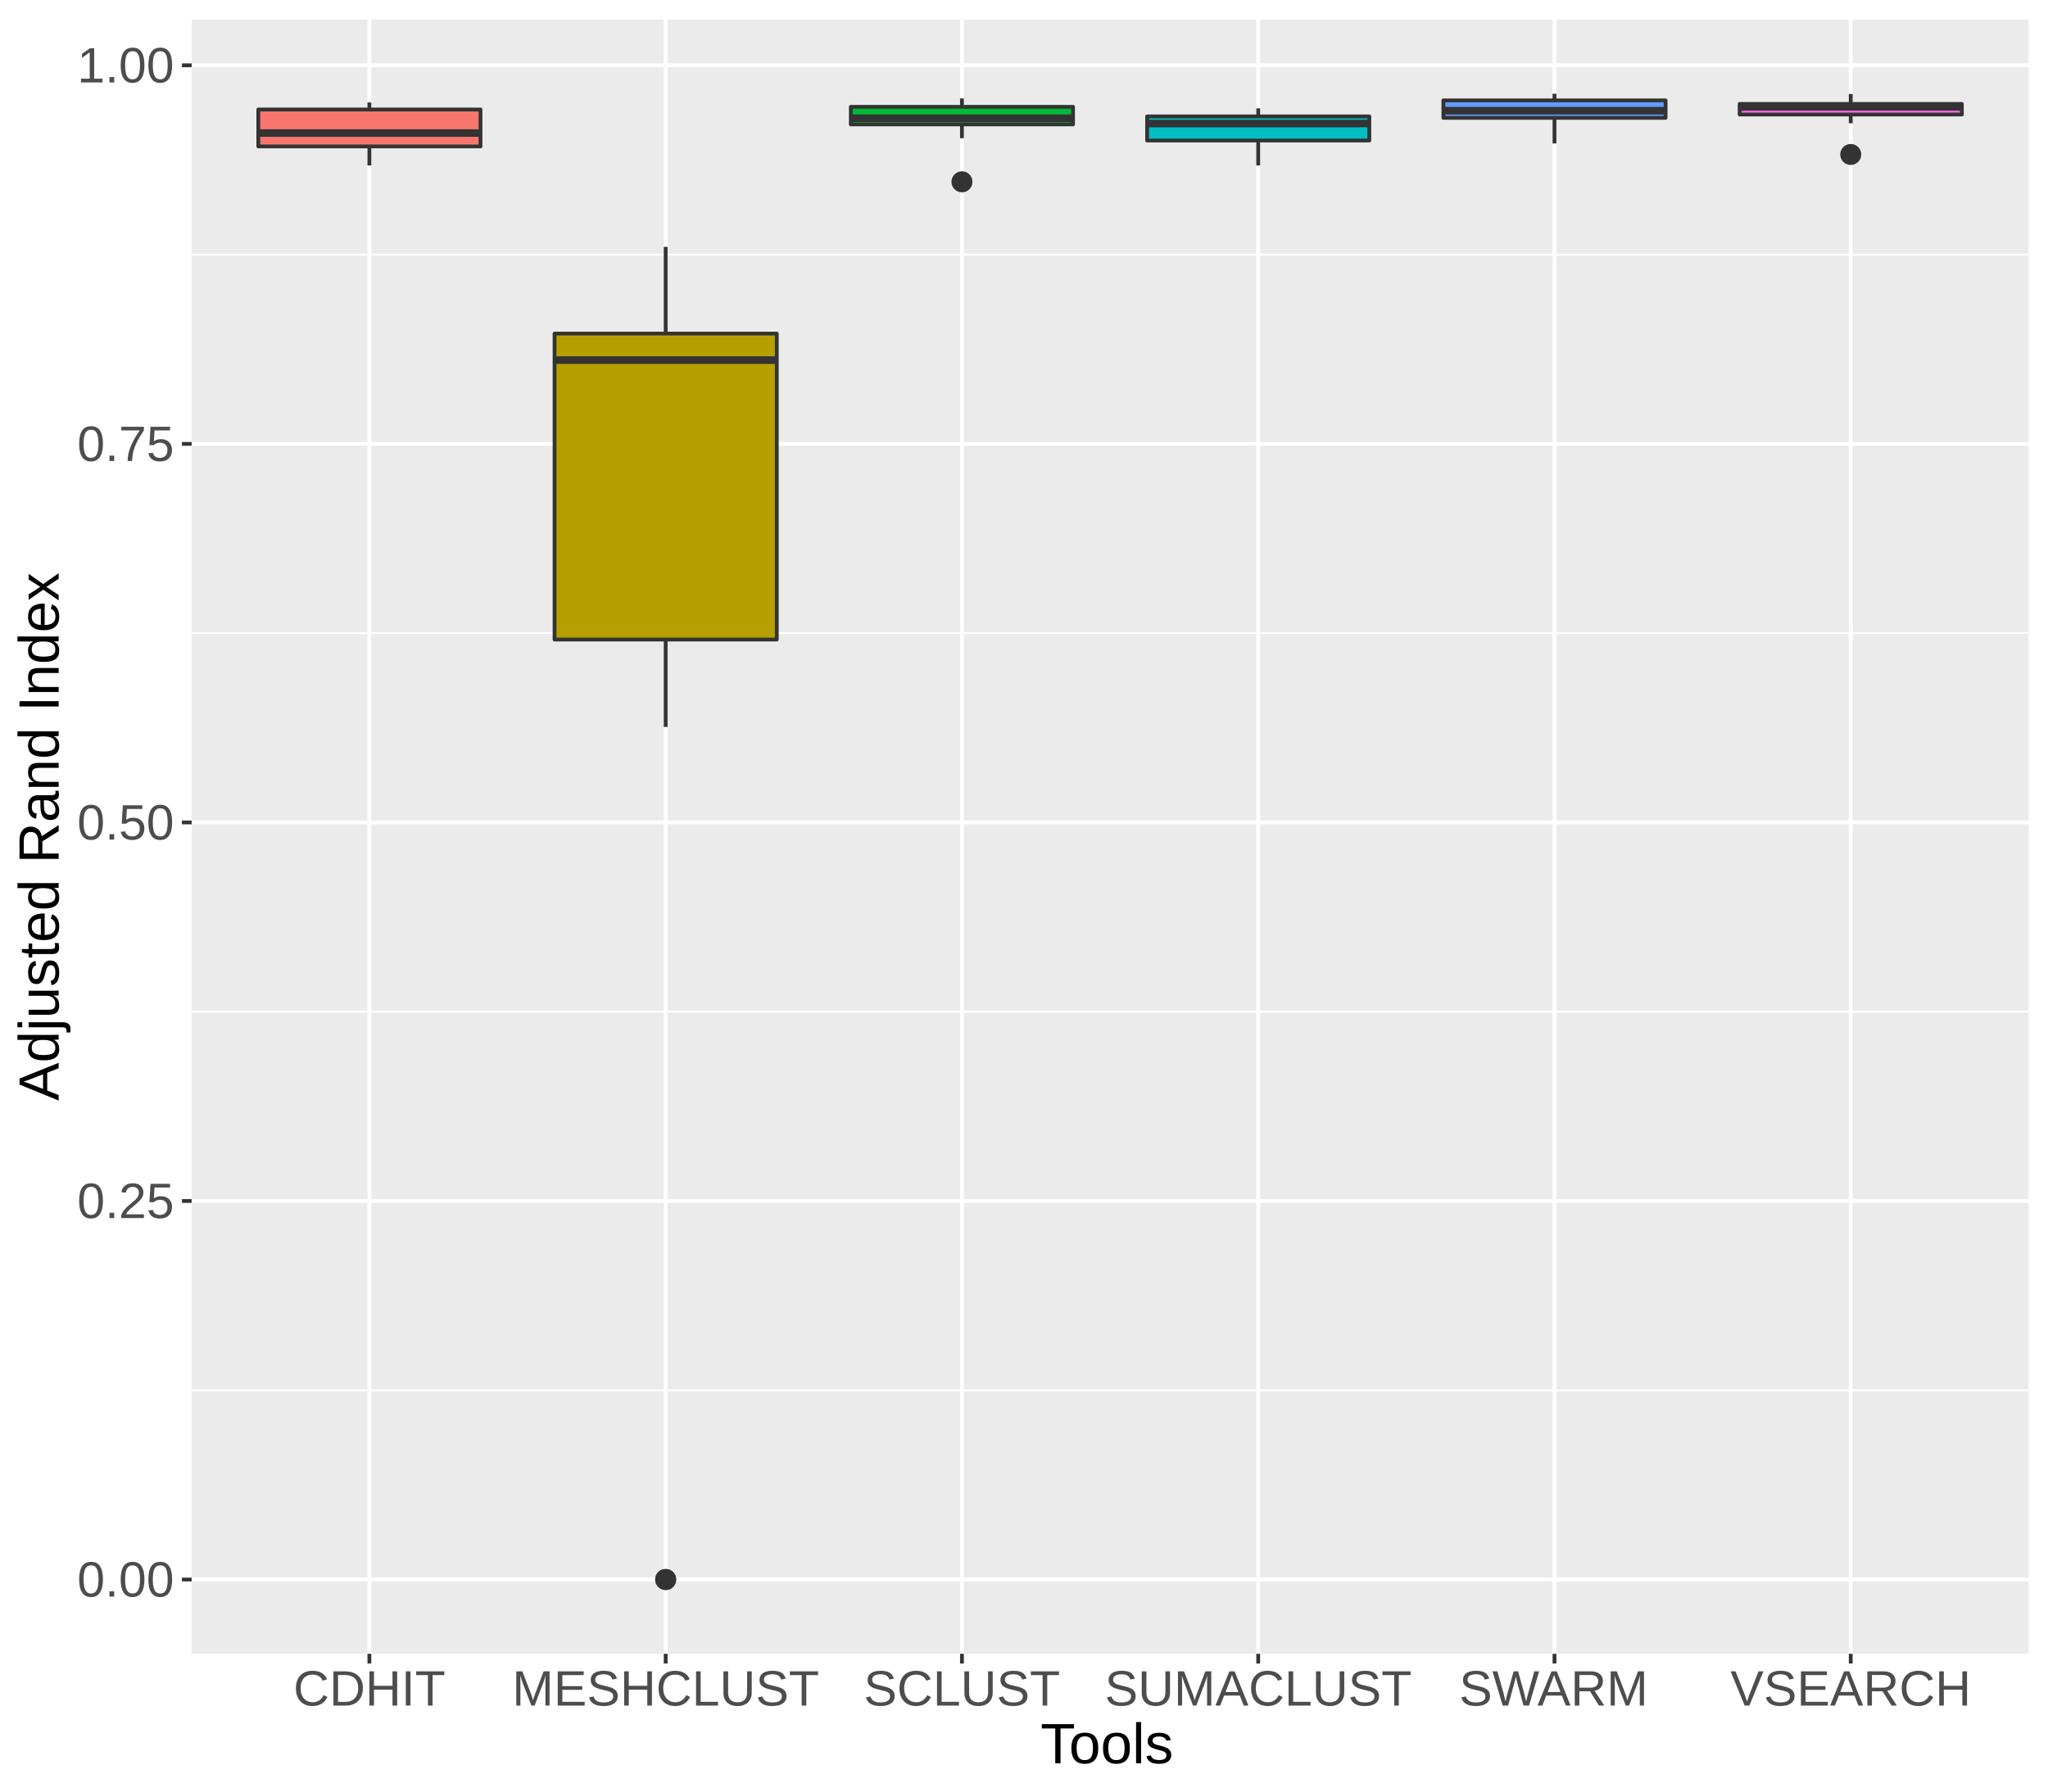
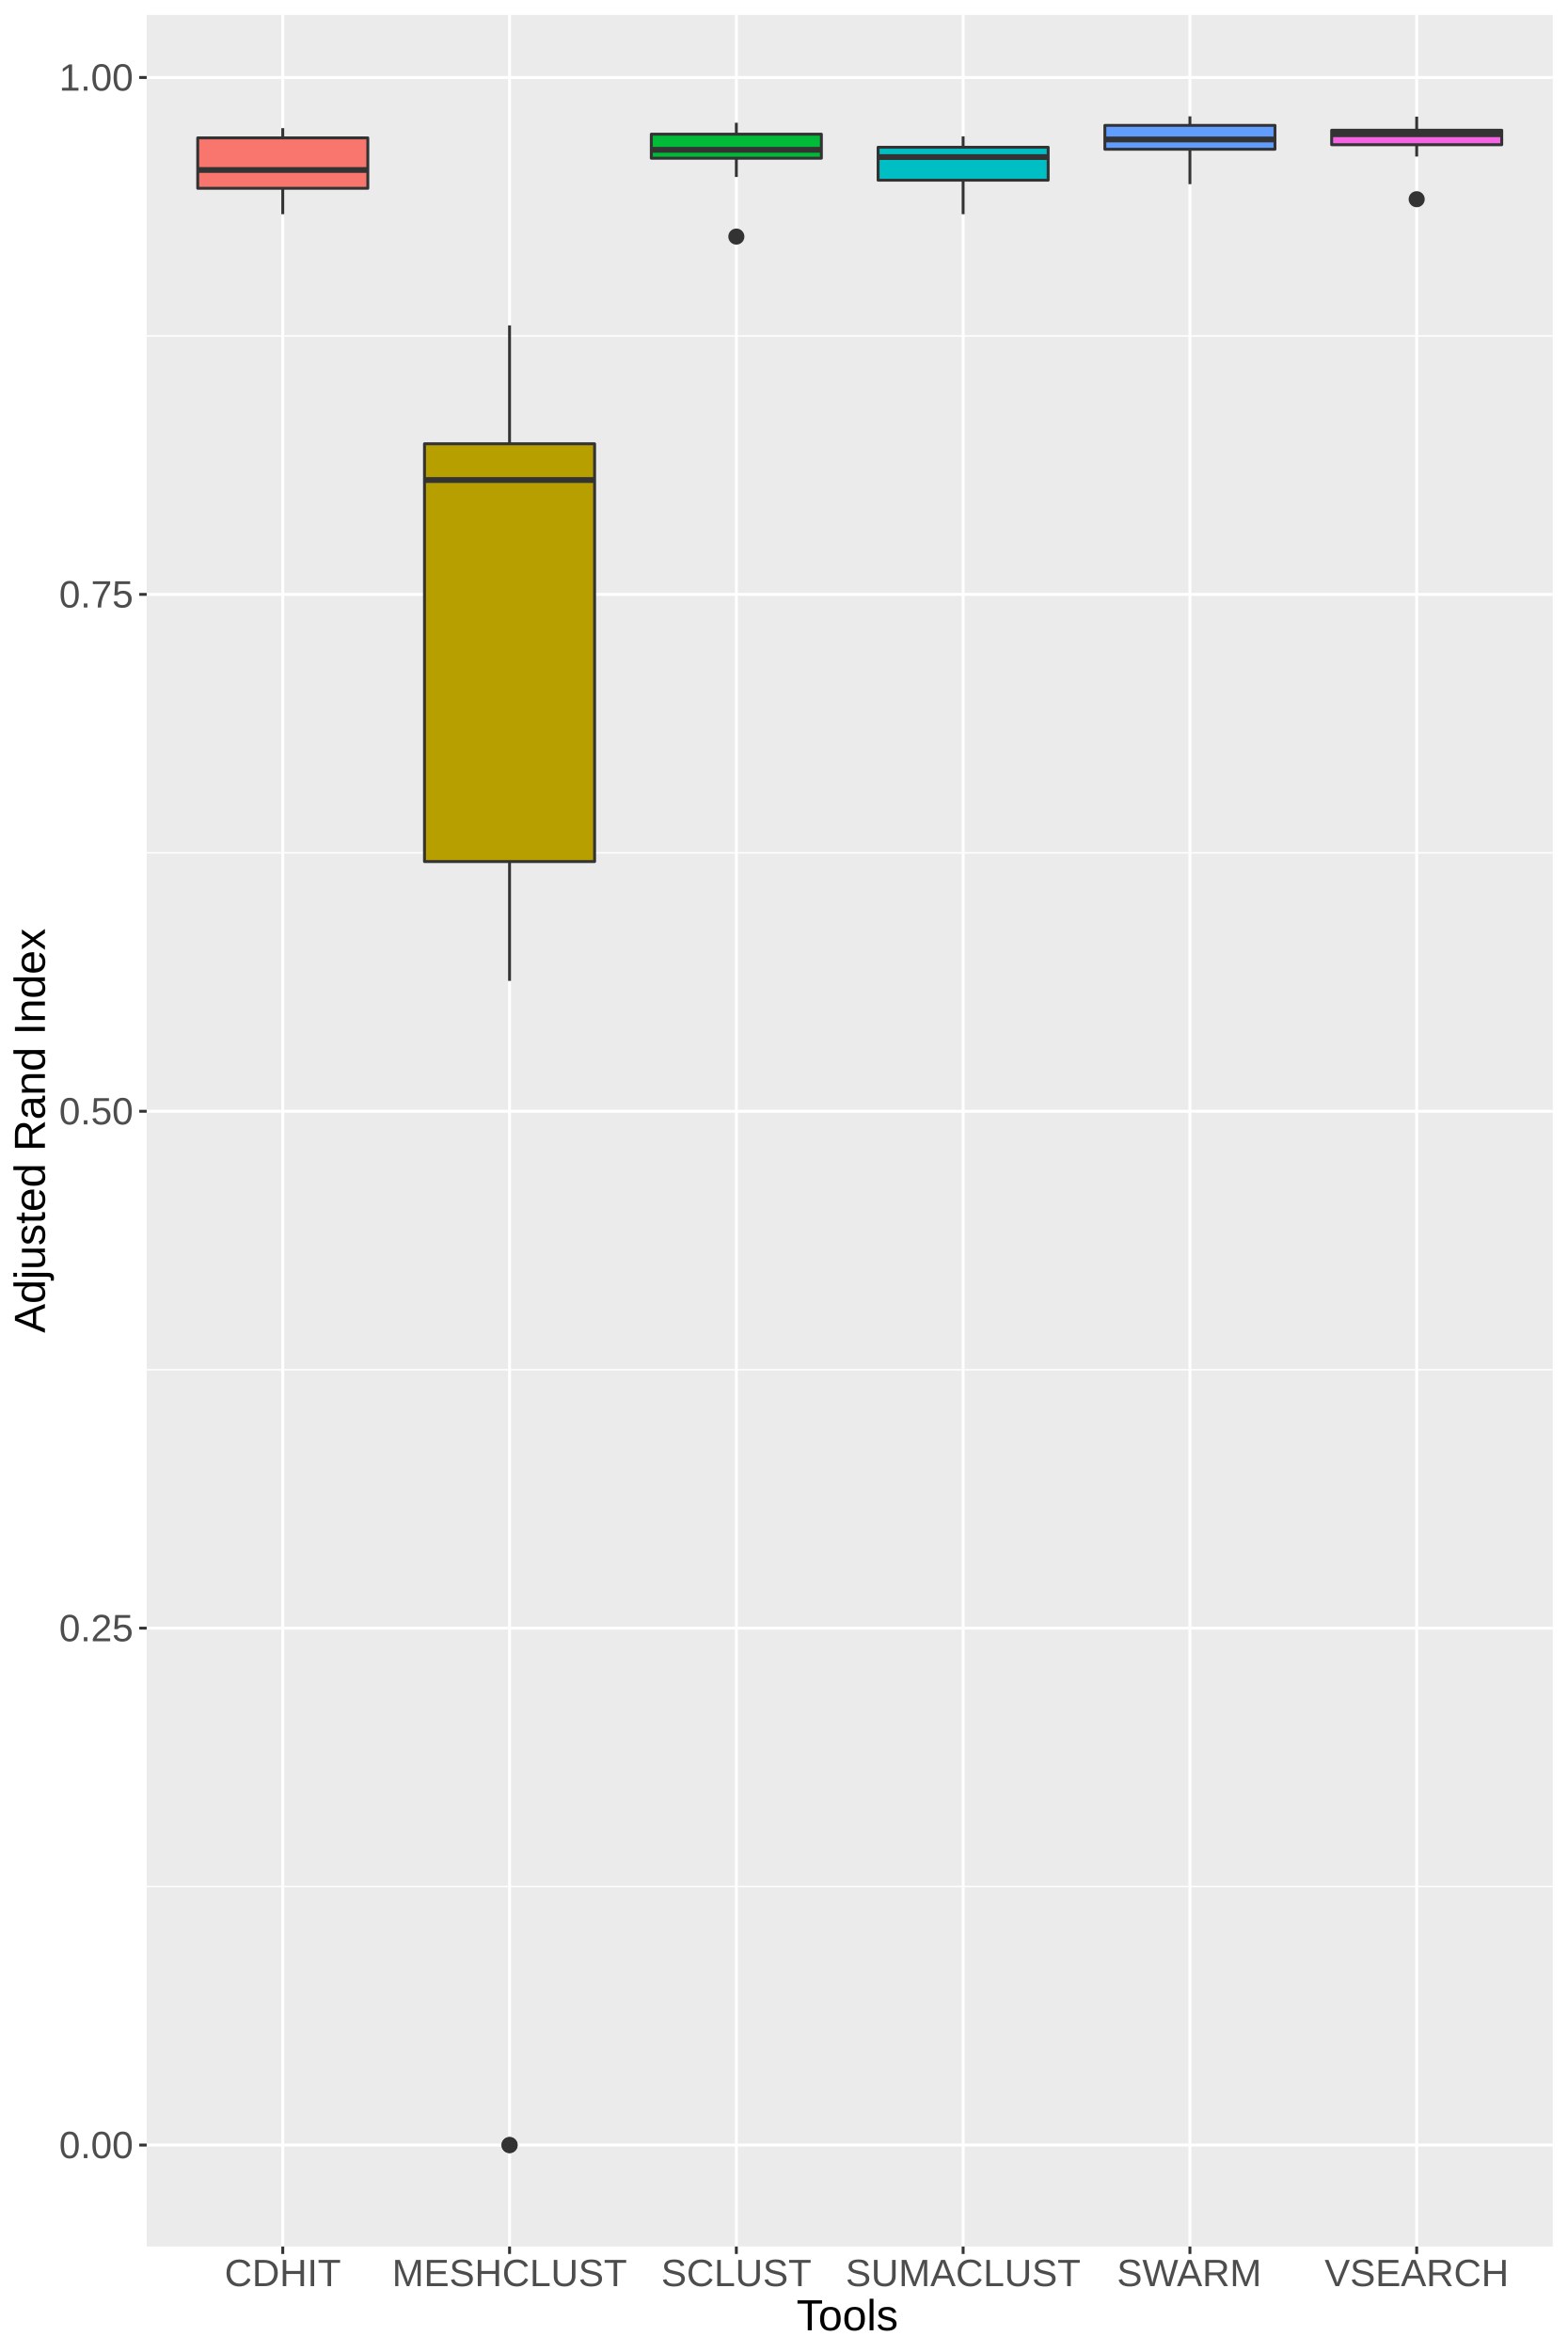
- <svg xmlns="http://www.w3.org/2000/svg" viewBox="0 0 576.00 504.00">
+ <svg xmlns="http://www.w3.org/2000/svg" viewBox="0 0 576.00 864.00">
  <defs>
    <style type="text/css">
    line, polyline, path, rect, circle {
      fill: none;
      stroke: #000000;
      stroke-linecap: round;
      stroke-linejoin: round;
      stroke-miterlimit: 10.00;
    }
  </style>
  </defs>
  <rect width="100%" height="100%" style="stroke: none; fill: #FFFFFF;" />
-   <rect x="0.00" y="0.00" width="576.00" height="504.00" style="stroke-width: 1.07; stroke: #FFFFFF; fill: #FFFFFF;" />
+   <rect x="0.00" y="0.00" width="576.00" height="864.00" style="stroke-width: 1.07; stroke: #FFFFFF; fill: #FFFFFF;" />
  <defs>
-     <clipPath id="cpNTMuODk4N3w1NzAuNTIxfDQ2NS4yNHw1LjQ3OTQ1">
-       <rect x="53.90" y="5.48" width="516.62" height="459.76" />
+     <clipPath id="cpNTMuODk4N3w1NzAuNTIxfDgyNS4yNHw1LjQ3OTQ1">
+       <rect x="53.90" y="5.48" width="516.62" height="819.76" />
    </clipPath>
  </defs>
-   <rect x="53.90" y="5.48" width="516.62" height="459.76" style="stroke-width: 1.07; stroke: none; fill: #EBEBEB;" clip-path="url(#cpNTMuODk4N3w1NzAuNTIxfDQ2NS4yNHw1LjQ3OTQ1)" />
-   <polyline points="53.90,391.10 570.52,391.10 " style="stroke-width: 0.53; stroke: #FFFFFF; stroke-linecap: butt;" clip-path="url(#cpNTMuODk4N3w1NzAuNTIxfDQ2NS4yNHw1LjQ3OTQ1)" />
-   <polyline points="53.90,284.60 570.52,284.60 " style="stroke-width: 0.53; stroke: #FFFFFF; stroke-linecap: butt;" clip-path="url(#cpNTMuODk4N3w1NzAuNTIxfDQ2NS4yNHw1LjQ3OTQ1)" />
-   <polyline points="53.90,178.11 570.52,178.11 " style="stroke-width: 0.53; stroke: #FFFFFF; stroke-linecap: butt;" clip-path="url(#cpNTMuODk4N3w1NzAuNTIxfDQ2NS4yNHw1LjQ3OTQ1)" />
-   <polyline points="53.90,71.62 570.52,71.62 " style="stroke-width: 0.53; stroke: #FFFFFF; stroke-linecap: butt;" clip-path="url(#cpNTMuODk4N3w1NzAuNTIxfDQ2NS4yNHw1LjQ3OTQ1)" />
-   <polyline points="53.90,444.34 570.52,444.34 " style="stroke-width: 1.07; stroke: #FFFFFF; stroke-linecap: butt;" clip-path="url(#cpNTMuODk4N3w1NzAuNTIxfDQ2NS4yNHw1LjQ3OTQ1)" />
-   <polyline points="53.90,337.85 570.52,337.85 " style="stroke-width: 1.07; stroke: #FFFFFF; stroke-linecap: butt;" clip-path="url(#cpNTMuODk4N3w1NzAuNTIxfDQ2NS4yNHw1LjQ3OTQ1)" />
-   <polyline points="53.90,231.36 570.52,231.36 " style="stroke-width: 1.07; stroke: #FFFFFF; stroke-linecap: butt;" clip-path="url(#cpNTMuODk4N3w1NzAuNTIxfDQ2NS4yNHw1LjQ3OTQ1)" />
-   <polyline points="53.90,124.87 570.52,124.87 " style="stroke-width: 1.07; stroke: #FFFFFF; stroke-linecap: butt;" clip-path="url(#cpNTMuODk4N3w1NzAuNTIxfDQ2NS4yNHw1LjQ3OTQ1)" />
-   <polyline points="53.90,18.37 570.52,18.37 " style="stroke-width: 1.07; stroke: #FFFFFF; stroke-linecap: butt;" clip-path="url(#cpNTMuODk4N3w1NzAuNTIxfDQ2NS4yNHw1LjQ3OTQ1)" />
-   <polyline points="103.89,465.24 103.89,5.48 " style="stroke-width: 1.07; stroke: #FFFFFF; stroke-linecap: butt;" clip-path="url(#cpNTMuODk4N3w1NzAuNTIxfDQ2NS4yNHw1LjQ3OTQ1)" />
-   <polyline points="187.22,465.24 187.22,5.48 " style="stroke-width: 1.07; stroke: #FFFFFF; stroke-linecap: butt;" clip-path="url(#cpNTMuODk4N3w1NzAuNTIxfDQ2NS4yNHw1LjQ3OTQ1)" />
-   <polyline points="270.55,465.24 270.55,5.48 " style="stroke-width: 1.07; stroke: #FFFFFF; stroke-linecap: butt;" clip-path="url(#cpNTMuODk4N3w1NzAuNTIxfDQ2NS4yNHw1LjQ3OTQ1)" />
-   <polyline points="353.87,465.24 353.87,5.48 " style="stroke-width: 1.07; stroke: #FFFFFF; stroke-linecap: butt;" clip-path="url(#cpNTMuODk4N3w1NzAuNTIxfDQ2NS4yNHw1LjQ3OTQ1)" />
-   <polyline points="437.20,465.24 437.20,5.48 " style="stroke-width: 1.07; stroke: #FFFFFF; stroke-linecap: butt;" clip-path="url(#cpNTMuODk4N3w1NzAuNTIxfDQ2NS4yNHw1LjQ3OTQ1)" />
-   <polyline points="520.52,465.24 520.52,5.48 " style="stroke-width: 1.07; stroke: #FFFFFF; stroke-linecap: butt;" clip-path="url(#cpNTMuODk4N3w1NzAuNTIxfDQ2NS4yNHw1LjQ3OTQ1)" />
-   <line x1="103.89" y1="30.81" x2="103.89" y2="28.81" style="stroke-width: 1.07; stroke: #333333; stroke-linecap: butt;" clip-path="url(#cpNTMuODk4N3w1NzAuNTIxfDQ2NS4yNHw1LjQ3OTQ1)" />
-   <line x1="103.89" y1="41.19" x2="103.89" y2="46.54" style="stroke-width: 1.07; stroke: #333333; stroke-linecap: butt;" clip-path="url(#cpNTMuODk4N3w1NzAuNTIxfDQ2NS4yNHw1LjQ3OTQ1)" />
-   <polyline points="72.65,30.81 72.65,41.19 135.14,41.19 135.14,30.81 72.65,30.81 " style="stroke-width: 1.07; stroke: #333333; fill: #F8766D;" clip-path="url(#cpNTMuODk4N3w1NzAuNTIxfDQ2NS4yNHw1LjQ3OTQ1)" />
-   <line x1="72.65" y1="37.43" x2="135.14" y2="37.43" style="stroke-width: 2.13; stroke: #333333; stroke-linecap: butt;" clip-path="url(#cpNTMuODk4N3w1NzAuNTIxfDQ2NS4yNHw1LjQ3OTQ1)" />
-   <circle cx="187.22" cy="444.34" r="1.95pt" style="stroke-width: 0.71; stroke: #333333; fill: #333333;" clip-path="url(#cpNTMuODk4N3w1NzAuNTIxfDQ2NS4yNHw1LjQ3OTQ1)" />
-   <circle cx="187.22" cy="444.34" r="1.95pt" style="stroke-width: 0.71; stroke: #333333; fill: #333333;" clip-path="url(#cpNTMuODk4N3w1NzAuNTIxfDQ2NS4yNHw1LjQ3OTQ1)" />
-   <line x1="187.22" y1="93.84" x2="187.22" y2="69.44" style="stroke-width: 1.07; stroke: #333333; stroke-linecap: butt;" clip-path="url(#cpNTMuODk4N3w1NzAuNTIxfDQ2NS4yNHw1LjQ3OTQ1)" />
-   <line x1="187.22" y1="179.91" x2="187.22" y2="204.50" style="stroke-width: 1.07; stroke: #333333; stroke-linecap: butt;" clip-path="url(#cpNTMuODk4N3w1NzAuNTIxfDQ2NS4yNHw1LjQ3OTQ1)" />
-   <polyline points="155.97,93.84 155.97,179.91 218.47,179.91 218.47,93.84 155.97,93.84 " style="stroke-width: 1.07; stroke: #333333; fill: #B79F00;" clip-path="url(#cpNTMuODk4N3w1NzAuNTIxfDQ2NS4yNHw1LjQ3OTQ1)" />
-   <line x1="155.97" y1="101.31" x2="218.47" y2="101.31" style="stroke-width: 2.13; stroke: #333333; stroke-linecap: butt;" clip-path="url(#cpNTMuODk4N3w1NzAuNTIxfDQ2NS4yNHw1LjQ3OTQ1)" />
-   <circle cx="270.55" cy="51.15" r="1.95pt" style="stroke-width: 0.71; stroke: #333333; fill: #333333;" clip-path="url(#cpNTMuODk4N3w1NzAuNTIxfDQ2NS4yNHw1LjQ3OTQ1)" />
-   <line x1="270.55" y1="30.05" x2="270.55" y2="27.69" style="stroke-width: 1.07; stroke: #333333; stroke-linecap: butt;" clip-path="url(#cpNTMuODk4N3w1NzAuNTIxfDQ2NS4yNHw1LjQ3OTQ1)" />
-   <line x1="270.55" y1="35.00" x2="270.55" y2="38.88" style="stroke-width: 1.07; stroke: #333333; stroke-linecap: butt;" clip-path="url(#cpNTMuODk4N3w1NzAuNTIxfDQ2NS4yNHw1LjQ3OTQ1)" />
-   <polyline points="239.30,30.05 239.30,35.00 301.79,35.00 301.79,30.05 239.30,30.05 " style="stroke-width: 1.07; stroke: #333333; fill: #00BA38;" clip-path="url(#cpNTMuODk4N3w1NzAuNTIxfDQ2NS4yNHw1LjQ3OTQ1)" />
-   <line x1="239.30" y1="33.27" x2="301.79" y2="33.27" style="stroke-width: 2.13; stroke: #333333; stroke-linecap: butt;" clip-path="url(#cpNTMuODk4N3w1NzAuNTIxfDQ2NS4yNHw1LjQ3OTQ1)" />
-   <line x1="353.87" y1="32.75" x2="353.87" y2="30.49" style="stroke-width: 1.07; stroke: #333333; stroke-linecap: butt;" clip-path="url(#cpNTMuODk4N3w1NzAuNTIxfDQ2NS4yNHw1LjQ3OTQ1)" />
-   <line x1="353.87" y1="39.53" x2="353.87" y2="46.54" style="stroke-width: 1.07; stroke: #333333; stroke-linecap: butt;" clip-path="url(#cpNTMuODk4N3w1NzAuNTIxfDQ2NS4yNHw1LjQ3OTQ1)" />
-   <polyline points="322.63,32.75 322.63,39.53 385.12,39.53 385.12,32.75 322.63,32.75 " style="stroke-width: 1.07; stroke: #333333; fill: #00BFC4;" clip-path="url(#cpNTMuODk4N3w1NzAuNTIxfDQ2NS4yNHw1LjQ3OTQ1)" />
-   <line x1="322.63" y1="34.76" x2="385.12" y2="34.76" style="stroke-width: 2.13; stroke: #333333; stroke-linecap: butt;" clip-path="url(#cpNTMuODk4N3w1NzAuNTIxfDQ2NS4yNHw1LjQ3OTQ1)" />
-   <line x1="437.20" y1="28.24" x2="437.20" y2="26.38" style="stroke-width: 1.07; stroke: #333333; stroke-linecap: butt;" clip-path="url(#cpNTMuODk4N3w1NzAuNTIxfDQ2NS4yNHw1LjQ3OTQ1)" />
-   <line x1="437.20" y1="33.15" x2="437.20" y2="40.35" style="stroke-width: 1.07; stroke: #333333; stroke-linecap: butt;" clip-path="url(#cpNTMuODk4N3w1NzAuNTIxfDQ2NS4yNHw1LjQ3OTQ1)" />
-   <polyline points="405.95,28.24 405.95,33.15 468.45,33.15 468.45,28.24 405.95,28.24 " style="stroke-width: 1.07; stroke: #333333; fill: #619CFF;" clip-path="url(#cpNTMuODk4N3w1NzAuNTIxfDQ2NS4yNHw1LjQ3OTQ1)" />
-   <line x1="405.95" y1="31.14" x2="468.45" y2="31.14" style="stroke-width: 2.13; stroke: #333333; stroke-linecap: butt;" clip-path="url(#cpNTMuODk4N3w1NzAuNTIxfDQ2NS4yNHw1LjQ3OTQ1)" />
-   <circle cx="520.52" cy="43.45" r="1.95pt" style="stroke-width: 0.71; stroke: #333333; fill: #333333;" clip-path="url(#cpNTMuODk4N3w1NzAuNTIxfDQ2NS4yNHw1LjQ3OTQ1)" />
-   <line x1="520.52" y1="29.24" x2="520.52" y2="26.44" style="stroke-width: 1.07; stroke: #333333; stroke-linecap: butt;" clip-path="url(#cpNTMuODk4N3w1NzAuNTIxfDQ2NS4yNHw1LjQ3OTQ1)" />
-   <line x1="520.52" y1="32.22" x2="520.52" y2="34.66" style="stroke-width: 1.07; stroke: #333333; stroke-linecap: butt;" clip-path="url(#cpNTMuODk4N3w1NzAuNTIxfDQ2NS4yNHw1LjQ3OTQ1)" />
-   <polyline points="489.28,29.24 489.28,32.22 551.77,32.22 551.77,29.24 489.28,29.24 " style="stroke-width: 1.07; stroke: #333333; fill: #F564E3;" clip-path="url(#cpNTMuODk4N3w1NzAuNTIxfDQ2NS4yNHw1LjQ3OTQ1)" />
-   <line x1="489.28" y1="30.05" x2="551.77" y2="30.05" style="stroke-width: 2.13; stroke: #333333; stroke-linecap: butt;" clip-path="url(#cpNTMuODk4N3w1NzAuNTIxfDQ2NS4yNHw1LjQ3OTQ1)" />
+   <rect x="53.90" y="5.48" width="516.62" height="819.76" style="stroke-width: 1.07; stroke: none; fill: #EBEBEB;" clip-path="url(#cpNTMuODk4N3w1NzAuNTIxfDgyNS4yNHw1LjQ3OTQ1)" />
+   <polyline points="53.90,693.04 570.52,693.04 " style="stroke-width: 0.53; stroke: #FFFFFF; stroke-linecap: butt;" clip-path="url(#cpNTMuODk4N3w1NzAuNTIxfDgyNS4yNHw1LjQ3OTQ1)" />
+   <polyline points="53.90,503.16 570.52,503.16 " style="stroke-width: 0.53; stroke: #FFFFFF; stroke-linecap: butt;" clip-path="url(#cpNTMuODk4N3w1NzAuNTIxfDgyNS4yNHw1LjQ3OTQ1)" />
+   <polyline points="53.90,313.29 570.52,313.29 " style="stroke-width: 0.53; stroke: #FFFFFF; stroke-linecap: butt;" clip-path="url(#cpNTMuODk4N3w1NzAuNTIxfDgyNS4yNHw1LjQ3OTQ1)" />
+   <polyline points="53.90,123.41 570.52,123.41 " style="stroke-width: 0.53; stroke: #FFFFFF; stroke-linecap: butt;" clip-path="url(#cpNTMuODk4N3w1NzAuNTIxfDgyNS4yNHw1LjQ3OTQ1)" />
+   <polyline points="53.90,787.98 570.52,787.98 " style="stroke-width: 1.07; stroke: #FFFFFF; stroke-linecap: butt;" clip-path="url(#cpNTMuODk4N3w1NzAuNTIxfDgyNS4yNHw1LjQ3OTQ1)" />
+   <polyline points="53.90,598.10 570.52,598.10 " style="stroke-width: 1.07; stroke: #FFFFFF; stroke-linecap: butt;" clip-path="url(#cpNTMuODk4N3w1NzAuNTIxfDgyNS4yNHw1LjQ3OTQ1)" />
+   <polyline points="53.90,408.22 570.52,408.22 " style="stroke-width: 1.07; stroke: #FFFFFF; stroke-linecap: butt;" clip-path="url(#cpNTMuODk4N3w1NzAuNTIxfDgyNS4yNHw1LjQ3OTQ1)" />
+   <polyline points="53.90,218.35 570.52,218.35 " style="stroke-width: 1.07; stroke: #FFFFFF; stroke-linecap: butt;" clip-path="url(#cpNTMuODk4N3w1NzAuNTIxfDgyNS4yNHw1LjQ3OTQ1)" />
+   <polyline points="53.90,28.47 570.52,28.47 " style="stroke-width: 1.07; stroke: #FFFFFF; stroke-linecap: butt;" clip-path="url(#cpNTMuODk4N3w1NzAuNTIxfDgyNS4yNHw1LjQ3OTQ1)" />
+   <polyline points="103.89,825.24 103.89,5.48 " style="stroke-width: 1.07; stroke: #FFFFFF; stroke-linecap: butt;" clip-path="url(#cpNTMuODk4N3w1NzAuNTIxfDgyNS4yNHw1LjQ3OTQ1)" />
+   <polyline points="187.22,825.24 187.22,5.48 " style="stroke-width: 1.07; stroke: #FFFFFF; stroke-linecap: butt;" clip-path="url(#cpNTMuODk4N3w1NzAuNTIxfDgyNS4yNHw1LjQ3OTQ1)" />
+   <polyline points="270.55,825.24 270.55,5.48 " style="stroke-width: 1.07; stroke: #FFFFFF; stroke-linecap: butt;" clip-path="url(#cpNTMuODk4N3w1NzAuNTIxfDgyNS4yNHw1LjQ3OTQ1)" />
+   <polyline points="353.87,825.24 353.87,5.48 " style="stroke-width: 1.07; stroke: #FFFFFF; stroke-linecap: butt;" clip-path="url(#cpNTMuODk4N3w1NzAuNTIxfDgyNS4yNHw1LjQ3OTQ1)" />
+   <polyline points="437.20,825.24 437.20,5.48 " style="stroke-width: 1.07; stroke: #FFFFFF; stroke-linecap: butt;" clip-path="url(#cpNTMuODk4N3w1NzAuNTIxfDgyNS4yNHw1LjQ3OTQ1)" />
+   <polyline points="520.52,825.24 520.52,5.48 " style="stroke-width: 1.07; stroke: #FFFFFF; stroke-linecap: butt;" clip-path="url(#cpNTMuODk4N3w1NzAuNTIxfDgyNS4yNHw1LjQ3OTQ1)" />
+   <line x1="103.89" y1="50.65" x2="103.89" y2="47.08" style="stroke-width: 1.07; stroke: #333333; stroke-linecap: butt;" clip-path="url(#cpNTMuODk4N3w1NzAuNTIxfDgyNS4yNHw1LjQ3OTQ1)" />
+   <line x1="103.89" y1="69.16" x2="103.89" y2="78.69" style="stroke-width: 1.07; stroke: #333333; stroke-linecap: butt;" clip-path="url(#cpNTMuODk4N3w1NzAuNTIxfDgyNS4yNHw1LjQ3OTQ1)" />
+   <polyline points="72.65,50.65 72.65,69.16 135.14,69.16 135.14,50.65 72.65,50.65 " style="stroke-width: 1.07; stroke: #333333; fill: #F8766D;" clip-path="url(#cpNTMuODk4N3w1NzAuNTIxfDgyNS4yNHw1LjQ3OTQ1)" />
+   <line x1="72.65" y1="62.44" x2="135.14" y2="62.44" style="stroke-width: 2.13; stroke: #333333; stroke-linecap: butt;" clip-path="url(#cpNTMuODk4N3w1NzAuNTIxfDgyNS4yNHw1LjQ3OTQ1)" />
+   <circle cx="187.22" cy="787.98" r="1.95pt" style="stroke-width: 0.71; stroke: #333333; fill: #333333;" clip-path="url(#cpNTMuODk4N3w1NzAuNTIxfDgyNS4yNHw1LjQ3OTQ1)" />
+   <circle cx="187.22" cy="787.98" r="1.95pt" style="stroke-width: 0.71; stroke: #333333; fill: #333333;" clip-path="url(#cpNTMuODk4N3w1NzAuNTIxfDgyNS4yNHw1LjQ3OTQ1)" />
+   <line x1="187.22" y1="163.02" x2="187.22" y2="119.53" style="stroke-width: 1.07; stroke: #333333; stroke-linecap: butt;" clip-path="url(#cpNTMuODk4N3w1NzAuNTIxfDgyNS4yNHw1LjQ3OTQ1)" />
+   <line x1="187.22" y1="316.49" x2="187.22" y2="360.33" style="stroke-width: 1.07; stroke: #333333; stroke-linecap: butt;" clip-path="url(#cpNTMuODk4N3w1NzAuNTIxfDgyNS4yNHw1LjQ3OTQ1)" />
+   <polyline points="155.97,163.02 155.97,316.49 218.47,316.49 218.47,163.02 155.97,163.02 " style="stroke-width: 1.07; stroke: #333333; fill: #B79F00;" clip-path="url(#cpNTMuODk4N3w1NzAuNTIxfDgyNS4yNHw1LjQ3OTQ1)" />
+   <line x1="155.97" y1="176.34" x2="218.47" y2="176.34" style="stroke-width: 2.13; stroke: #333333; stroke-linecap: butt;" clip-path="url(#cpNTMuODk4N3w1NzAuNTIxfDgyNS4yNHw1LjQ3OTQ1)" />
+   <circle cx="270.55" cy="86.91" r="1.95pt" style="stroke-width: 0.71; stroke: #333333; fill: #333333;" clip-path="url(#cpNTMuODk4N3w1NzAuNTIxfDgyNS4yNHw1LjQ3OTQ1)" />
+   <line x1="270.55" y1="49.29" x2="270.55" y2="45.08" style="stroke-width: 1.07; stroke: #333333; stroke-linecap: butt;" clip-path="url(#cpNTMuODk4N3w1NzAuNTIxfDgyNS4yNHw1LjQ3OTQ1)" />
+   <line x1="270.55" y1="58.12" x2="270.55" y2="65.03" style="stroke-width: 1.07; stroke: #333333; stroke-linecap: butt;" clip-path="url(#cpNTMuODk4N3w1NzAuNTIxfDgyNS4yNHw1LjQ3OTQ1)" />
+   <polyline points="239.30,49.29 239.30,58.12 301.79,58.12 301.79,49.29 239.30,49.29 " style="stroke-width: 1.07; stroke: #333333; fill: #00BA38;" clip-path="url(#cpNTMuODk4N3w1NzAuNTIxfDgyNS4yNHw1LjQ3OTQ1)" />
+   <line x1="239.30" y1="55.03" x2="301.79" y2="55.03" style="stroke-width: 2.13; stroke: #333333; stroke-linecap: butt;" clip-path="url(#cpNTMuODk4N3w1NzAuNTIxfDgyNS4yNHw1LjQ3OTQ1)" />
+   <line x1="353.87" y1="54.10" x2="353.87" y2="50.08" style="stroke-width: 1.07; stroke: #333333; stroke-linecap: butt;" clip-path="url(#cpNTMuODk4N3w1NzAuNTIxfDgyNS4yNHw1LjQ3OTQ1)" />
+   <line x1="353.87" y1="66.19" x2="353.87" y2="78.68" style="stroke-width: 1.07; stroke: #333333; stroke-linecap: butt;" clip-path="url(#cpNTMuODk4N3w1NzAuNTIxfDgyNS4yNHw1LjQ3OTQ1)" />
+   <polyline points="322.63,54.10 322.63,66.19 385.12,66.19 385.12,54.10 322.63,54.10 " style="stroke-width: 1.07; stroke: #333333; fill: #00BFC4;" clip-path="url(#cpNTMuODk4N3w1NzAuNTIxfDgyNS4yNHw1LjQ3OTQ1)" />
+   <line x1="322.63" y1="57.69" x2="385.12" y2="57.69" style="stroke-width: 2.13; stroke: #333333; stroke-linecap: butt;" clip-path="url(#cpNTMuODk4N3w1NzAuNTIxfDgyNS4yNHw1LjQ3OTQ1)" />
+   <line x1="437.20" y1="46.06" x2="437.20" y2="42.74" style="stroke-width: 1.07; stroke: #333333; stroke-linecap: butt;" clip-path="url(#cpNTMuODk4N3w1NzAuNTIxfDgyNS4yNHw1LjQ3OTQ1)" />
+   <line x1="437.20" y1="54.82" x2="437.20" y2="67.65" style="stroke-width: 1.07; stroke: #333333; stroke-linecap: butt;" clip-path="url(#cpNTMuODk4N3w1NzAuNTIxfDgyNS4yNHw1LjQ3OTQ1)" />
+   <polyline points="405.95,46.06 405.95,54.82 468.45,54.82 468.45,46.06 405.95,46.06 " style="stroke-width: 1.07; stroke: #333333; fill: #619CFF;" clip-path="url(#cpNTMuODk4N3w1NzAuNTIxfDgyNS4yNHw1LjQ3OTQ1)" />
+   <line x1="405.95" y1="51.23" x2="468.45" y2="51.23" style="stroke-width: 2.13; stroke: #333333; stroke-linecap: butt;" clip-path="url(#cpNTMuODk4N3w1NzAuNTIxfDgyNS4yNHw1LjQ3OTQ1)" />
+   <circle cx="520.52" cy="73.18" r="1.95pt" style="stroke-width: 0.71; stroke: #333333; fill: #333333;" clip-path="url(#cpNTMuODk4N3w1NzAuNTIxfDgyNS4yNHw1LjQ3OTQ1)" />
+   <line x1="520.52" y1="47.84" x2="520.52" y2="42.85" style="stroke-width: 1.07; stroke: #333333; stroke-linecap: butt;" clip-path="url(#cpNTMuODk4N3w1NzAuNTIxfDgyNS4yNHw1LjQ3OTQ1)" />
+   <line x1="520.52" y1="53.16" x2="520.52" y2="57.51" style="stroke-width: 1.07; stroke: #333333; stroke-linecap: butt;" clip-path="url(#cpNTMuODk4N3w1NzAuNTIxfDgyNS4yNHw1LjQ3OTQ1)" />
+   <polyline points="489.28,47.84 489.28,53.16 551.77,53.16 551.77,47.84 489.28,47.84 " style="stroke-width: 1.07; stroke: #333333; fill: #F564E3;" clip-path="url(#cpNTMuODk4N3w1NzAuNTIxfDgyNS4yNHw1LjQ3OTQ1)" />
+   <line x1="489.28" y1="49.30" x2="551.77" y2="49.30" style="stroke-width: 2.13; stroke: #333333; stroke-linecap: butt;" clip-path="url(#cpNTMuODk4N3w1NzAuNTIxfDgyNS4yNHw1LjQ3OTQ1)" />
  <defs>
-     <clipPath id="cpMHw1NzZ8NTA0fDA=">
-       <rect x="0.00" y="0.00" width="576.00" height="504.00" />
+     <clipPath id="cpMHw1NzZ8ODY0fDA=">
+       <rect x="0.00" y="0.00" width="576.00" height="864.00" />
    </clipPath>
  </defs>
-   <g clip-path="url(#cpMHw1NzZ8NTA0fDA=)">
-     <text x="21.72" y="449.15" style="font-size: 14.00px; fill: #4D4D4D; font-family: Liberation Sans;" textLength="27.25px" lengthAdjust="spacingAndGlyphs">0.00</text>
+   <g clip-path="url(#cpMHw1NzZ8ODY0fDA=)">
+     <text x="21.72" y="792.79" style="font-size: 14.00px; fill: #4D4D4D; font-family: Liberation Sans;" textLength="27.25px" lengthAdjust="spacingAndGlyphs">0.00</text>
  </g>
-   <g clip-path="url(#cpMHw1NzZ8NTA0fDA=)">
-     <text x="21.72" y="342.66" style="font-size: 14.00px; fill: #4D4D4D; font-family: Liberation Sans;" textLength="27.25px" lengthAdjust="spacingAndGlyphs">0.25</text>
+   <g clip-path="url(#cpMHw1NzZ8ODY0fDA=)">
+     <text x="21.72" y="602.91" style="font-size: 14.00px; fill: #4D4D4D; font-family: Liberation Sans;" textLength="27.25px" lengthAdjust="spacingAndGlyphs">0.25</text>
  </g>
-   <g clip-path="url(#cpMHw1NzZ8NTA0fDA=)">
-     <text x="21.72" y="236.17" style="font-size: 14.00px; fill: #4D4D4D; font-family: Liberation Sans;" textLength="27.25px" lengthAdjust="spacingAndGlyphs">0.50</text>
+   <g clip-path="url(#cpMHw1NzZ8ODY0fDA=)">
+     <text x="21.72" y="413.04" style="font-size: 14.00px; fill: #4D4D4D; font-family: Liberation Sans;" textLength="27.25px" lengthAdjust="spacingAndGlyphs">0.50</text>
  </g>
-   <g clip-path="url(#cpMHw1NzZ8NTA0fDA=)">
-     <text x="21.72" y="129.68" style="font-size: 14.00px; fill: #4D4D4D; font-family: Liberation Sans;" textLength="27.25px" lengthAdjust="spacingAndGlyphs">0.75</text>
+   <g clip-path="url(#cpMHw1NzZ8ODY0fDA=)">
+     <text x="21.72" y="223.16" style="font-size: 14.00px; fill: #4D4D4D; font-family: Liberation Sans;" textLength="27.25px" lengthAdjust="spacingAndGlyphs">0.75</text>
  </g>
-   <g clip-path="url(#cpMHw1NzZ8NTA0fDA=)">
-     <text x="21.72" y="23.19" style="font-size: 14.00px; fill: #4D4D4D; font-family: Liberation Sans;" textLength="27.25px" lengthAdjust="spacingAndGlyphs">1.00</text>
+   <g clip-path="url(#cpMHw1NzZ8ODY0fDA=)">
+     <text x="21.72" y="33.28" style="font-size: 14.00px; fill: #4D4D4D; font-family: Liberation Sans;" textLength="27.25px" lengthAdjust="spacingAndGlyphs">1.00</text>
  </g>
-   <polyline points="51.16,444.34 53.90,444.34 " style="stroke-width: 1.07; stroke: #333333; stroke-linecap: butt;" clip-path="url(#cpMHw1NzZ8NTA0fDA=)" />
-   <polyline points="51.16,337.85 53.90,337.85 " style="stroke-width: 1.07; stroke: #333333; stroke-linecap: butt;" clip-path="url(#cpMHw1NzZ8NTA0fDA=)" />
-   <polyline points="51.16,231.36 53.90,231.36 " style="stroke-width: 1.07; stroke: #333333; stroke-linecap: butt;" clip-path="url(#cpMHw1NzZ8NTA0fDA=)" />
-   <polyline points="51.16,124.87 53.90,124.87 " style="stroke-width: 1.07; stroke: #333333; stroke-linecap: butt;" clip-path="url(#cpMHw1NzZ8NTA0fDA=)" />
-   <polyline points="51.16,18.37 53.90,18.37 " style="stroke-width: 1.07; stroke: #333333; stroke-linecap: butt;" clip-path="url(#cpMHw1NzZ8NTA0fDA=)" />
-   <polyline points="103.89,467.98 103.89,465.24 " style="stroke-width: 1.07; stroke: #333333; stroke-linecap: butt;" clip-path="url(#cpMHw1NzZ8NTA0fDA=)" />
-   <polyline points="187.22,467.98 187.22,465.24 " style="stroke-width: 1.07; stroke: #333333; stroke-linecap: butt;" clip-path="url(#cpMHw1NzZ8NTA0fDA=)" />
-   <polyline points="270.55,467.98 270.55,465.24 " style="stroke-width: 1.07; stroke: #333333; stroke-linecap: butt;" clip-path="url(#cpMHw1NzZ8NTA0fDA=)" />
-   <polyline points="353.87,467.98 353.87,465.24 " style="stroke-width: 1.07; stroke: #333333; stroke-linecap: butt;" clip-path="url(#cpMHw1NzZ8NTA0fDA=)" />
-   <polyline points="437.20,467.98 437.20,465.24 " style="stroke-width: 1.07; stroke: #333333; stroke-linecap: butt;" clip-path="url(#cpMHw1NzZ8NTA0fDA=)" />
-   <polyline points="520.52,467.98 520.52,465.24 " style="stroke-width: 1.07; stroke: #333333; stroke-linecap: butt;" clip-path="url(#cpMHw1NzZ8NTA0fDA=)" />
-   <g clip-path="url(#cpMHw1NzZ8NTA0fDA=)">
-     <text x="82.51" y="479.80" style="font-size: 14.00px; fill: #4D4D4D; font-family: Liberation Sans;" textLength="42.77px" lengthAdjust="spacingAndGlyphs">CDHIT</text>
+   <polyline points="51.16,787.98 53.90,787.98 " style="stroke-width: 1.07; stroke: #333333; stroke-linecap: butt;" clip-path="url(#cpMHw1NzZ8ODY0fDA=)" />
+   <polyline points="51.16,598.10 53.90,598.10 " style="stroke-width: 1.07; stroke: #333333; stroke-linecap: butt;" clip-path="url(#cpMHw1NzZ8ODY0fDA=)" />
+   <polyline points="51.16,408.22 53.90,408.22 " style="stroke-width: 1.07; stroke: #333333; stroke-linecap: butt;" clip-path="url(#cpMHw1NzZ8ODY0fDA=)" />
+   <polyline points="51.16,218.35 53.90,218.35 " style="stroke-width: 1.07; stroke: #333333; stroke-linecap: butt;" clip-path="url(#cpMHw1NzZ8ODY0fDA=)" />
+   <polyline points="51.16,28.47 53.90,28.47 " style="stroke-width: 1.07; stroke: #333333; stroke-linecap: butt;" clip-path="url(#cpMHw1NzZ8ODY0fDA=)" />
+   <polyline points="103.89,827.98 103.89,825.24 " style="stroke-width: 1.07; stroke: #333333; stroke-linecap: butt;" clip-path="url(#cpMHw1NzZ8ODY0fDA=)" />
+   <polyline points="187.22,827.98 187.22,825.24 " style="stroke-width: 1.07; stroke: #333333; stroke-linecap: butt;" clip-path="url(#cpMHw1NzZ8ODY0fDA=)" />
+   <polyline points="270.55,827.98 270.55,825.24 " style="stroke-width: 1.07; stroke: #333333; stroke-linecap: butt;" clip-path="url(#cpMHw1NzZ8ODY0fDA=)" />
+   <polyline points="353.87,827.98 353.87,825.24 " style="stroke-width: 1.07; stroke: #333333; stroke-linecap: butt;" clip-path="url(#cpMHw1NzZ8ODY0fDA=)" />
+   <polyline points="437.20,827.98 437.20,825.24 " style="stroke-width: 1.07; stroke: #333333; stroke-linecap: butt;" clip-path="url(#cpMHw1NzZ8ODY0fDA=)" />
+   <polyline points="520.52,827.98 520.52,825.24 " style="stroke-width: 1.07; stroke: #333333; stroke-linecap: butt;" clip-path="url(#cpMHw1NzZ8ODY0fDA=)" />
+   <g clip-path="url(#cpMHw1NzZ8ODY0fDA=)">
+     <text x="82.51" y="839.80" style="font-size: 14.00px; fill: #4D4D4D; font-family: Liberation Sans;" textLength="42.77px" lengthAdjust="spacingAndGlyphs">CDHIT</text>
  </g>
-   <g clip-path="url(#cpMHw1NzZ8NTA0fDA=)">
-     <text x="144.05" y="479.80" style="font-size: 14.00px; fill: #4D4D4D; font-family: Liberation Sans;" textLength="86.34px" lengthAdjust="spacingAndGlyphs">MESHCLUST</text>
+   <g clip-path="url(#cpMHw1NzZ8ODY0fDA=)">
+     <text x="144.05" y="839.80" style="font-size: 14.00px; fill: #4D4D4D; font-family: Liberation Sans;" textLength="86.34px" lengthAdjust="spacingAndGlyphs">MESHCLUST</text>
  </g>
-   <g clip-path="url(#cpMHw1NzZ8NTA0fDA=)">
-     <text x="242.93" y="479.80" style="font-size: 14.00px; fill: #4D4D4D; font-family: Liberation Sans;" textLength="55.23px" lengthAdjust="spacingAndGlyphs">SCLUST</text>
+   <g clip-path="url(#cpMHw1NzZ8ODY0fDA=)">
+     <text x="242.93" y="839.80" style="font-size: 14.00px; fill: #4D4D4D; font-family: Liberation Sans;" textLength="55.23px" lengthAdjust="spacingAndGlyphs">SCLUST</text>
  </g>
-   <g clip-path="url(#cpMHw1NzZ8NTA0fDA=)">
-     <text x="310.70" y="479.80" style="font-size: 14.00px; fill: #4D4D4D; font-family: Liberation Sans;" textLength="86.34px" lengthAdjust="spacingAndGlyphs">SUMACLUST</text>
+   <g clip-path="url(#cpMHw1NzZ8ODY0fDA=)">
+     <text x="310.70" y="839.80" style="font-size: 14.00px; fill: #4D4D4D; font-family: Liberation Sans;" textLength="86.34px" lengthAdjust="spacingAndGlyphs">SUMACLUST</text>
  </g>
-   <g clip-path="url(#cpMHw1NzZ8NTA0fDA=)">
-     <text x="410.37" y="479.80" style="font-size: 14.00px; fill: #4D4D4D; font-family: Liberation Sans;" textLength="53.66px" lengthAdjust="spacingAndGlyphs">SWARM</text>
+   <g clip-path="url(#cpMHw1NzZ8ODY0fDA=)">
+     <text x="410.37" y="839.80" style="font-size: 14.00px; fill: #4D4D4D; font-family: Liberation Sans;" textLength="53.66px" lengthAdjust="spacingAndGlyphs">SWARM</text>
  </g>
-   <g clip-path="url(#cpMHw1NzZ8NTA0fDA=)">
-     <text x="486.68" y="479.80" style="font-size: 14.00px; fill: #4D4D4D; font-family: Liberation Sans;" textLength="67.68px" lengthAdjust="spacingAndGlyphs">VSEARCH</text>
+   <g clip-path="url(#cpMHw1NzZ8ODY0fDA=)">
+     <text x="486.68" y="839.80" style="font-size: 14.00px; fill: #4D4D4D; font-family: Liberation Sans;" textLength="67.68px" lengthAdjust="spacingAndGlyphs">VSEARCH</text>
  </g>
-   <g clip-path="url(#cpMHw1NzZ8NTA0fDA=)">
-     <text x="292.65" y="496.04" style="font-size: 16.00px; font-family: Liberation Sans;" textLength="39.12px" lengthAdjust="spacingAndGlyphs">Tools</text>
+   <g clip-path="url(#cpMHw1NzZ8ODY0fDA=)">
+     <text x="292.65" y="856.04" style="font-size: 16.00px; font-family: Liberation Sans;" textLength="39.12px" lengthAdjust="spacingAndGlyphs">Tools</text>
  </g>
-   <g clip-path="url(#cpMHw1NzZ8NTA0fDA=)">
-     <text transform="translate(16.50,309.63) rotate(-90)" style="font-size: 16.00px; font-family: Liberation Sans;" textLength="148.55px" lengthAdjust="spacingAndGlyphs">Adjusted Rand Index</text>
+   <g clip-path="url(#cpMHw1NzZ8ODY0fDA=)">
+     <text transform="translate(16.50,489.63) rotate(-90)" style="font-size: 16.00px; font-family: Liberation Sans;" textLength="148.55px" lengthAdjust="spacingAndGlyphs">Adjusted Rand Index</text>
  </g>
</svg>
